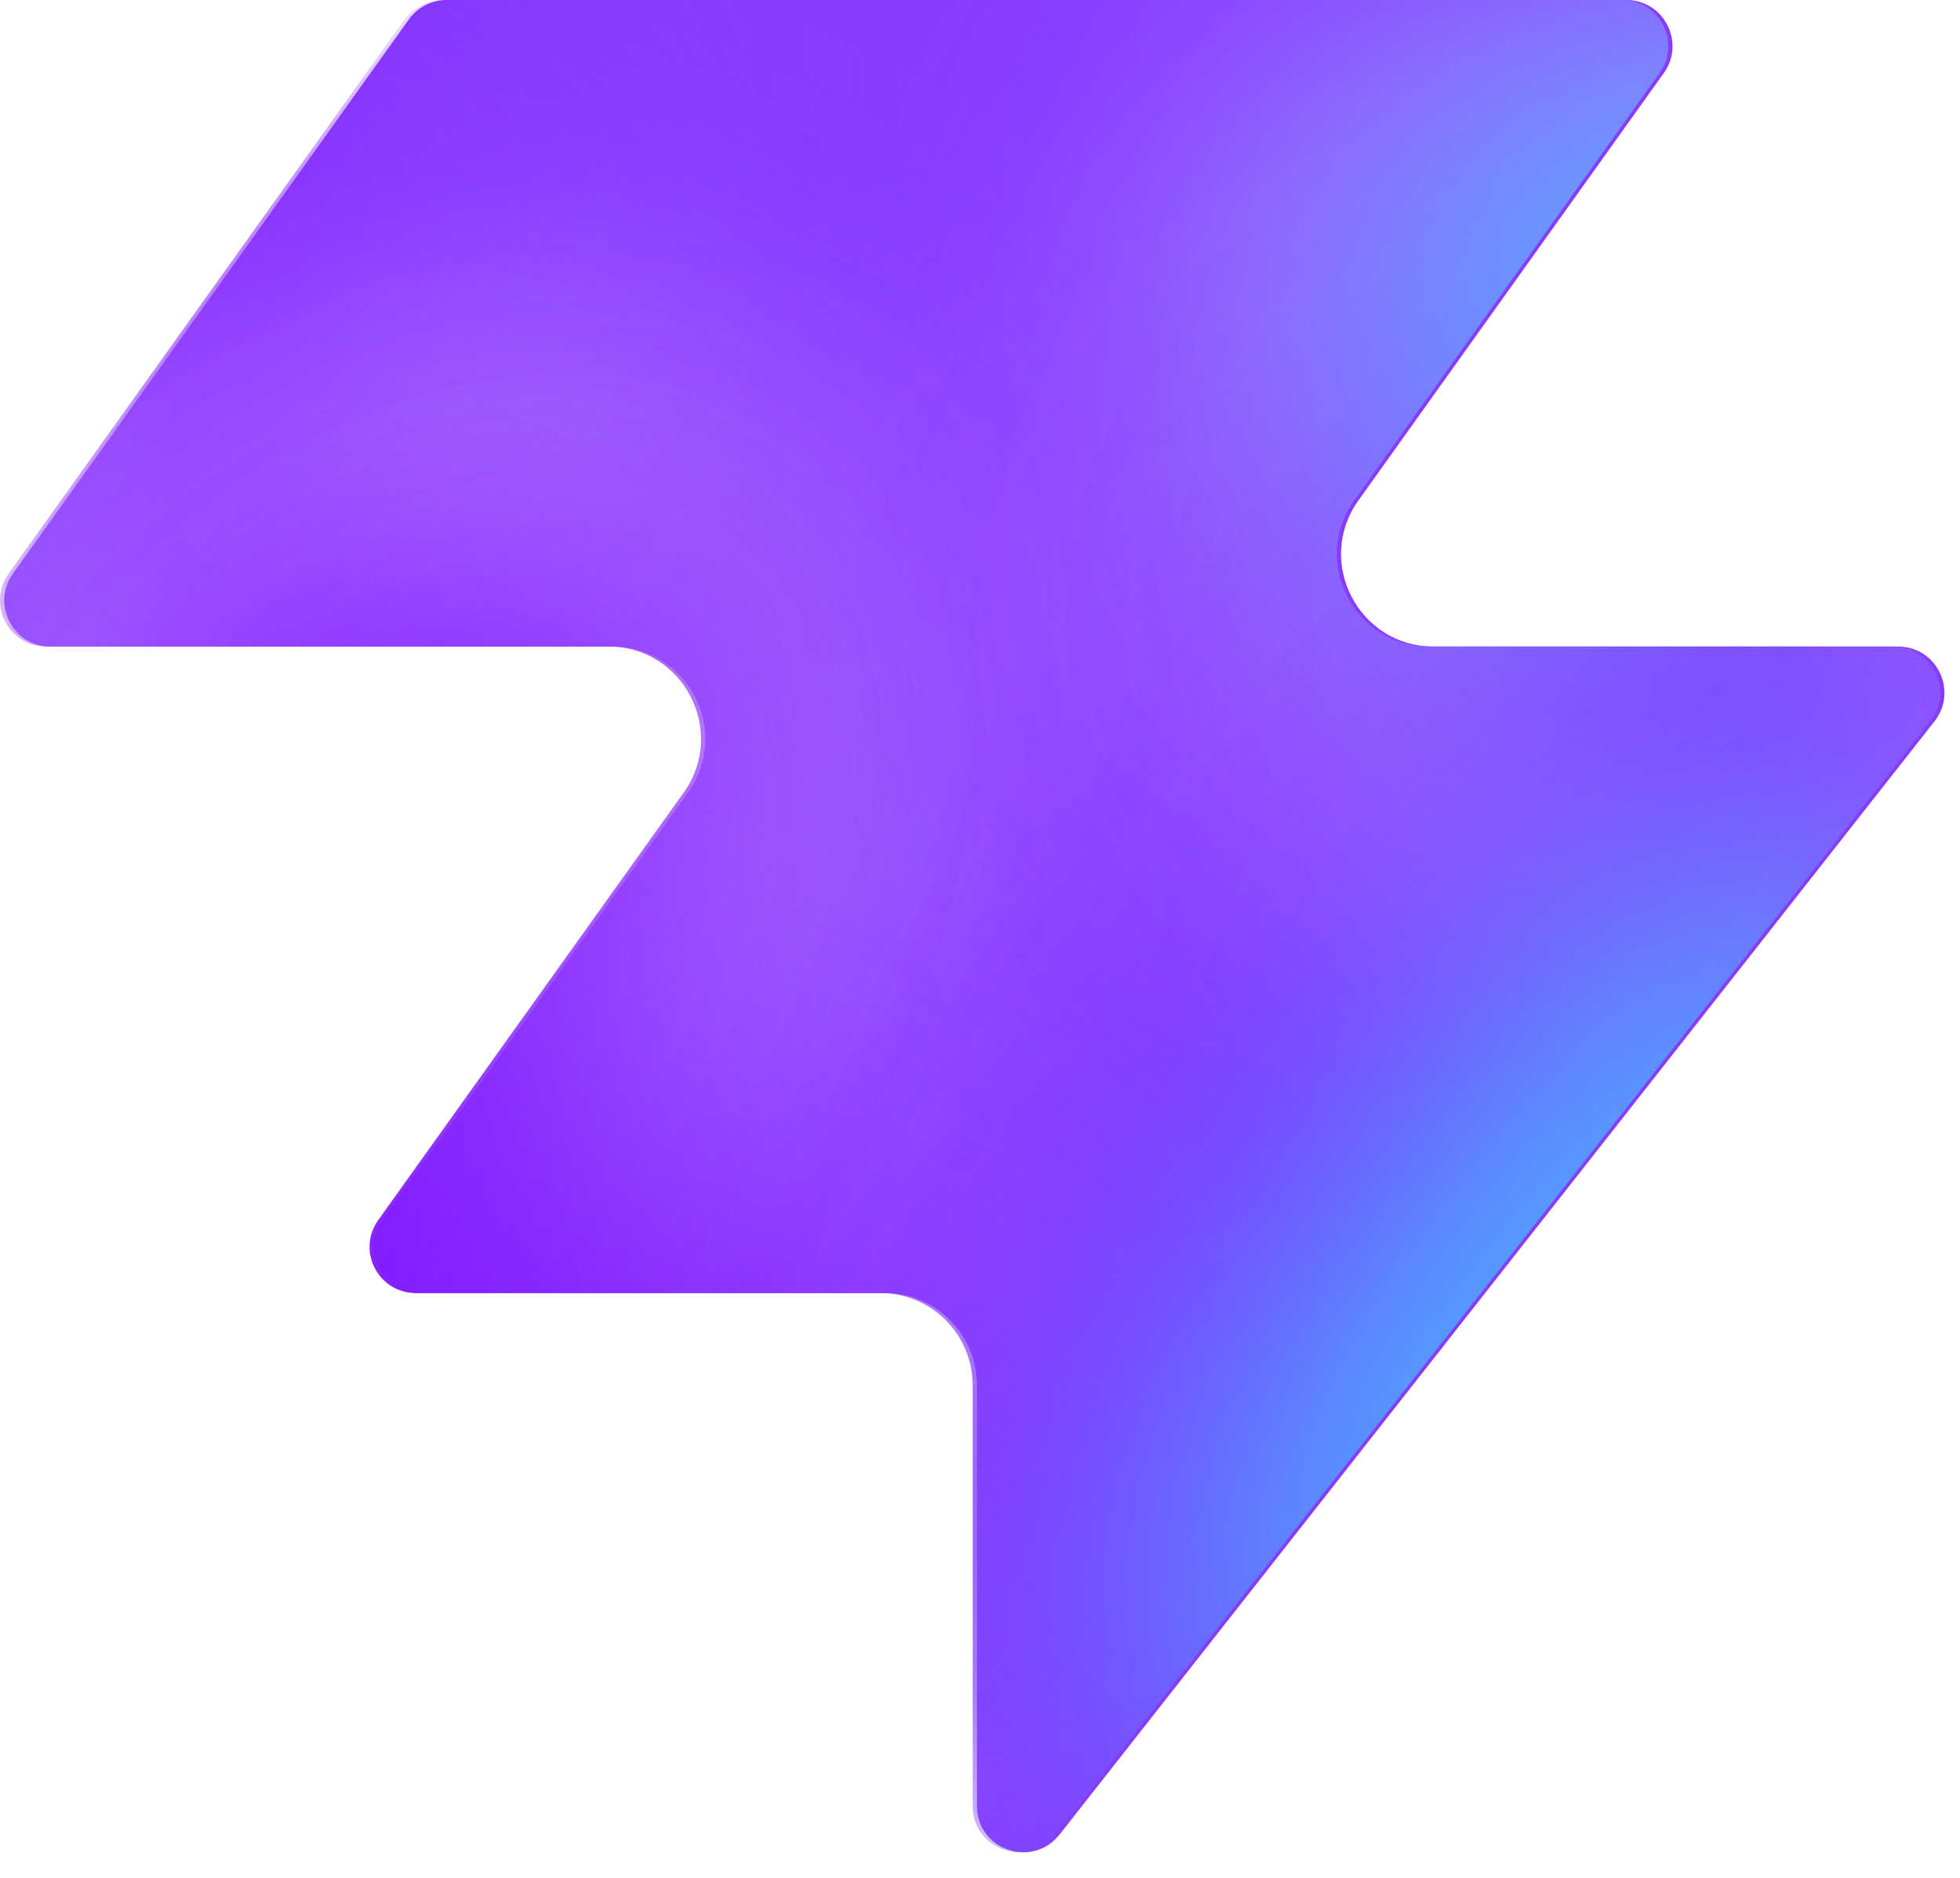
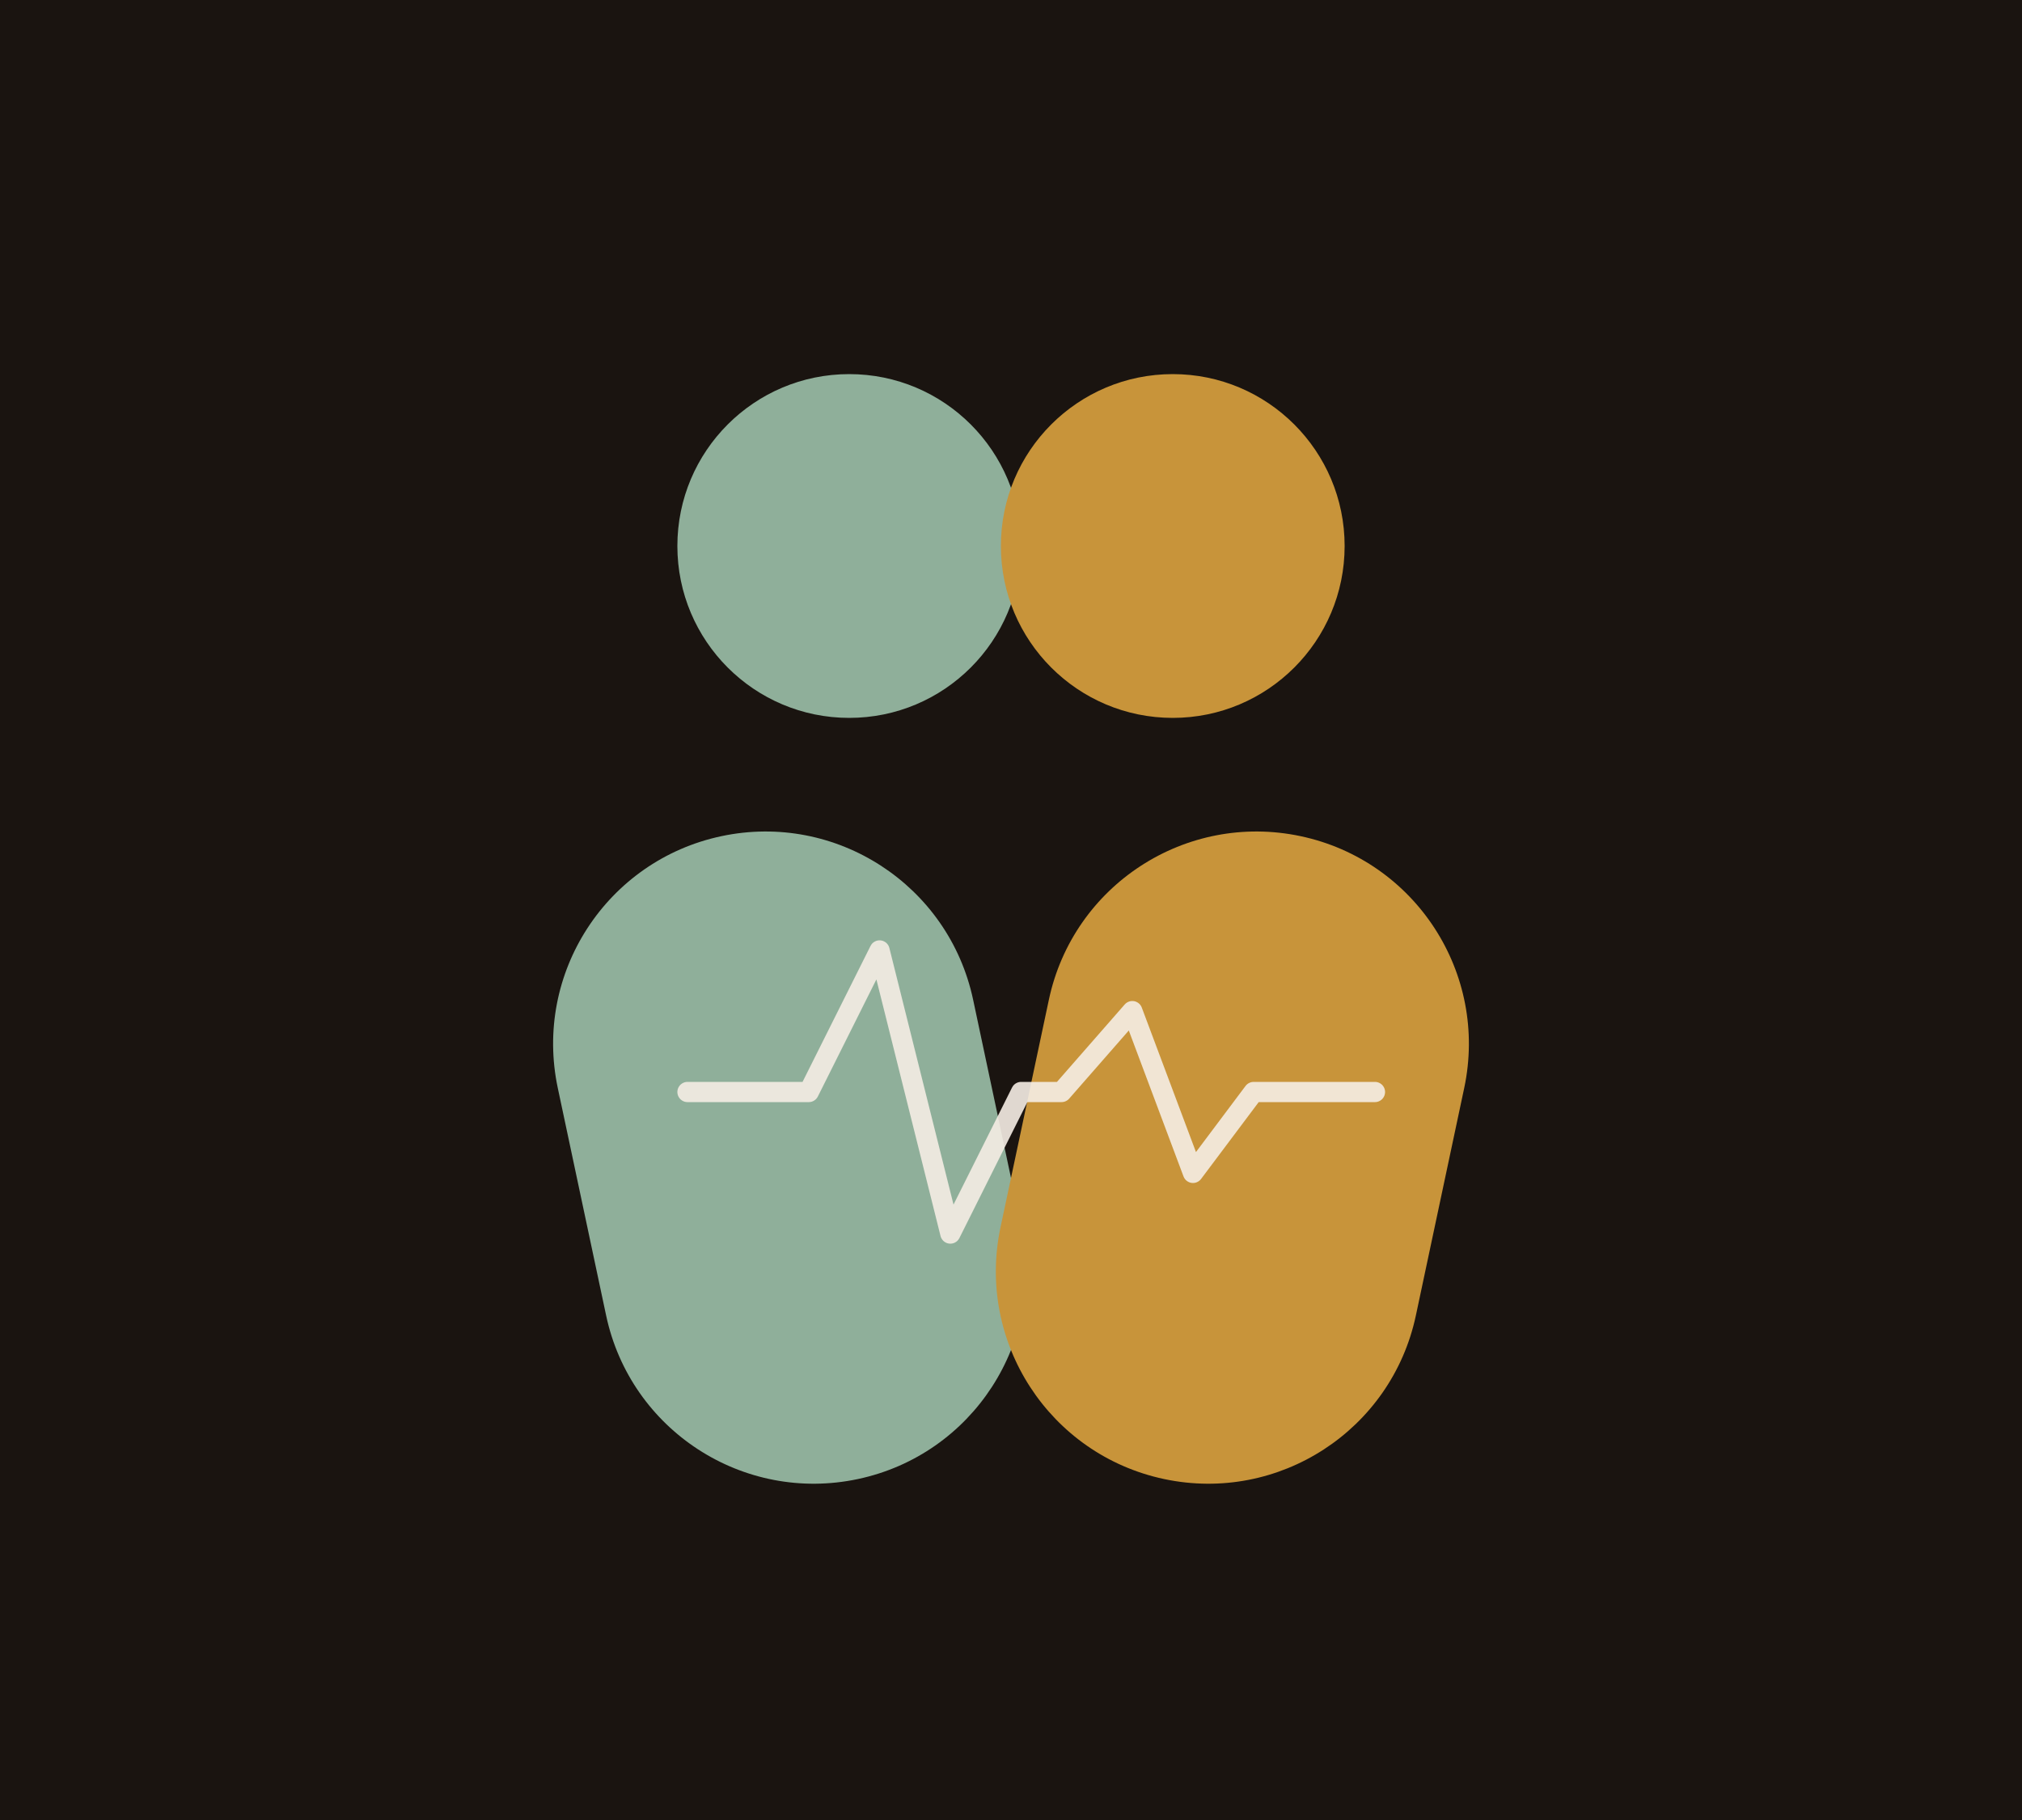
- <svg xmlns="http://www.w3.org/2000/svg" width="48" height="46" fill="none" viewBox="0 0 48 46">
-   <path fill="#863bff" d="M25.946 44.938c-.664.845-2.021.375-2.021-.698V33.937a2.26 2.26 0 0 0-2.262-2.262H10.287c-.92 0-1.456-1.04-.92-1.788l7.48-10.471c1.07-1.497 0-3.578-1.842-3.578H1.237c-.92 0-1.456-1.04-.92-1.788L10.013.474c.214-.297.556-.474.92-.474h28.894c.92 0 1.456 1.04.92 1.788l-7.48 10.471c-1.07 1.498 0 3.579 1.842 3.579h11.377c.943 0 1.473 1.088.89 1.83L25.947 44.94z" style="fill:#863bff;fill:color(display-p3 .525 .23 1);fill-opacity:1" />
-   <mask id="a" width="48" height="46" x="0" y="0" maskUnits="userSpaceOnUse" style="mask-type:alpha">
-     <path fill="#000" d="M25.842 44.938c-.664.844-2.021.375-2.021-.698V33.937a2.26 2.26 0 0 0-2.262-2.262H10.183c-.92 0-1.456-1.04-.92-1.788l7.48-10.471c1.07-1.498 0-3.579-1.842-3.579H1.133c-.92 0-1.456-1.04-.92-1.787L9.91.473c.214-.297.556-.474.92-.474h28.894c.92 0 1.456 1.04.92 1.788l-7.48 10.471c-1.07 1.498 0 3.578 1.842 3.578h11.377c.943 0 1.473 1.088.89 1.832L25.843 44.94z" style="fill:#000;fill-opacity:1" />
-   </mask>
-   <g mask="url(#a)">
-     <g filter="url(#b)">
-       <ellipse cx="5.508" cy="14.704" fill="#ede6ff" rx="5.508" ry="14.704" style="fill:#ede6ff;fill:color(display-p3 .927 .903 1);fill-opacity:1" transform="matrix(.00324 1 1 -.00324 -4.47 31.516)" />
-     </g>
-     <g filter="url(#c)">
-       <ellipse cx="10.399" cy="29.851" fill="#ede6ff" rx="10.399" ry="29.851" style="fill:#ede6ff;fill:color(display-p3 .927 .903 1);fill-opacity:1" transform="matrix(.00324 1 1 -.00324 -39.328 7.883)" />
-     </g>
-     <g filter="url(#d)">
-       <ellipse cx="5.508" cy="30.487" fill="#7e14ff" rx="5.508" ry="30.487" style="fill:#7e14ff;fill:color(display-p3 .492 .077 1);fill-opacity:1" transform="rotate(89.814 -25.913 -14.639)scale(1 -1)" />
-     </g>
-     <g filter="url(#e)">
-       <ellipse cx="5.508" cy="30.599" fill="#7e14ff" rx="5.508" ry="30.599" style="fill:#7e14ff;fill:color(display-p3 .492 .077 1);fill-opacity:1" transform="rotate(89.814 -32.644 -3.334)scale(1 -1)" />
-     </g>
-     <g filter="url(#f)">
-       <ellipse cx="5.508" cy="30.599" fill="#7e14ff" rx="5.508" ry="30.599" style="fill:#7e14ff;fill:color(display-p3 .492 .077 1);fill-opacity:1" transform="matrix(.00324 1 1 -.00324 -34.34 30.47)" />
-     </g>
-     <g filter="url(#g)">
-       <ellipse cx="14.072" cy="22.078" fill="#ede6ff" rx="14.072" ry="22.078" style="fill:#ede6ff;fill:color(display-p3 .927 .903 1);fill-opacity:1" transform="rotate(93.35 24.506 48.493)scale(-1 1)" />
-     </g>
-     <g filter="url(#h)">
-       <ellipse cx="3.47" cy="21.501" fill="#7e14ff" rx="3.47" ry="21.501" style="fill:#7e14ff;fill:color(display-p3 .492 .077 1);fill-opacity:1" transform="rotate(89.009 28.708 47.59)scale(-1 1)" />
-     </g>
-     <g filter="url(#i)">
-       <ellipse cx="3.47" cy="21.501" fill="#7e14ff" rx="3.47" ry="21.501" style="fill:#7e14ff;fill:color(display-p3 .492 .077 1);fill-opacity:1" transform="rotate(89.009 28.708 47.59)scale(-1 1)" />
-     </g>
-     <g filter="url(#j)">
-       <ellipse cx=".387" cy="8.972" fill="#7e14ff" rx="4.407" ry="29.108" style="fill:#7e14ff;fill:color(display-p3 .492 .077 1);fill-opacity:1" transform="rotate(39.51 .387 8.972)" />
-     </g>
-     <g filter="url(#k)">
-       <ellipse cx="47.523" cy="-6.092" fill="#7e14ff" rx="4.407" ry="29.108" style="fill:#7e14ff;fill:color(display-p3 .492 .077 1);fill-opacity:1" transform="rotate(37.892 47.523 -6.092)" />
-     </g>
-     <g filter="url(#l)">
-       <ellipse cx="41.412" cy="6.333" fill="#47bfff" rx="5.971" ry="9.665" style="fill:#47bfff;fill:color(display-p3 .28 .748 1);fill-opacity:1" transform="rotate(37.892 41.412 6.333)" />
-     </g>
-     <g filter="url(#m)">
-       <ellipse cx="-1.879" cy="38.332" fill="#7e14ff" rx="4.407" ry="29.108" style="fill:#7e14ff;fill:color(display-p3 .492 .077 1);fill-opacity:1" transform="rotate(37.892 -1.88 38.332)" />
-     </g>
-     <g filter="url(#n)">
-       <ellipse cx="-1.879" cy="38.332" fill="#7e14ff" rx="4.407" ry="29.108" style="fill:#7e14ff;fill:color(display-p3 .492 .077 1);fill-opacity:1" transform="rotate(37.892 -1.88 38.332)" />
-     </g>
-     <g filter="url(#o)">
-       <ellipse cx="35.651" cy="29.907" fill="#7e14ff" rx="4.407" ry="29.108" style="fill:#7e14ff;fill:color(display-p3 .492 .077 1);fill-opacity:1" transform="rotate(37.892 35.651 29.907)" />
-     </g>
-     <g filter="url(#p)">
-       <ellipse cx="38.418" cy="32.4" fill="#47bfff" rx="5.971" ry="15.297" style="fill:#47bfff;fill:color(display-p3 .28 .748 1);fill-opacity:1" transform="rotate(37.892 38.418 32.4)" />
-     </g>
-   </g>
-   <defs>
-     <filter id="b" width="60.045" height="41.654" x="-19.77" y="16.149" color-interpolation-filters="sRGB" filterUnits="userSpaceOnUse">
-       <feFlood flood-opacity="0" result="BackgroundImageFix" />
-       <feBlend in="SourceGraphic" in2="BackgroundImageFix" result="shape" />
-       <feGaussianBlur result="effect1_foregroundBlur_2002_17158" stdDeviation="7.659" />
-     </filter>
-     <filter id="c" width="90.34" height="51.437" x="-54.613" y="-7.533" color-interpolation-filters="sRGB" filterUnits="userSpaceOnUse">
-       <feFlood flood-opacity="0" result="BackgroundImageFix" />
-       <feBlend in="SourceGraphic" in2="BackgroundImageFix" result="shape" />
-       <feGaussianBlur result="effect1_foregroundBlur_2002_17158" stdDeviation="7.659" />
-     </filter>
-     <filter id="d" width="79.355" height="29.4" x="-49.64" y="2.03" color-interpolation-filters="sRGB" filterUnits="userSpaceOnUse">
-       <feFlood flood-opacity="0" result="BackgroundImageFix" />
-       <feBlend in="SourceGraphic" in2="BackgroundImageFix" result="shape" />
-       <feGaussianBlur result="effect1_foregroundBlur_2002_17158" stdDeviation="4.596" />
-     </filter>
-     <filter id="e" width="79.579" height="29.4" x="-45.045" y="20.029" color-interpolation-filters="sRGB" filterUnits="userSpaceOnUse">
-       <feFlood flood-opacity="0" result="BackgroundImageFix" />
-       <feBlend in="SourceGraphic" in2="BackgroundImageFix" result="shape" />
-       <feGaussianBlur result="effect1_foregroundBlur_2002_17158" stdDeviation="4.596" />
-     </filter>
-     <filter id="f" width="79.579" height="29.4" x="-43.513" y="21.178" color-interpolation-filters="sRGB" filterUnits="userSpaceOnUse">
-       <feFlood flood-opacity="0" result="BackgroundImageFix" />
-       <feBlend in="SourceGraphic" in2="BackgroundImageFix" result="shape" />
-       <feGaussianBlur result="effect1_foregroundBlur_2002_17158" stdDeviation="4.596" />
-     </filter>
-     <filter id="g" width="74.749" height="58.852" x="15.756" y="-17.901" color-interpolation-filters="sRGB" filterUnits="userSpaceOnUse">
-       <feFlood flood-opacity="0" result="BackgroundImageFix" />
-       <feBlend in="SourceGraphic" in2="BackgroundImageFix" result="shape" />
-       <feGaussianBlur result="effect1_foregroundBlur_2002_17158" stdDeviation="7.659" />
-     </filter>
-     <filter id="h" width="61.377" height="25.362" x="23.548" y="2.284" color-interpolation-filters="sRGB" filterUnits="userSpaceOnUse">
-       <feFlood flood-opacity="0" result="BackgroundImageFix" />
-       <feBlend in="SourceGraphic" in2="BackgroundImageFix" result="shape" />
-       <feGaussianBlur result="effect1_foregroundBlur_2002_17158" stdDeviation="4.596" />
-     </filter>
-     <filter id="i" width="61.377" height="25.362" x="23.548" y="2.284" color-interpolation-filters="sRGB" filterUnits="userSpaceOnUse">
-       <feFlood flood-opacity="0" result="BackgroundImageFix" />
-       <feBlend in="SourceGraphic" in2="BackgroundImageFix" result="shape" />
-       <feGaussianBlur result="effect1_foregroundBlur_2002_17158" stdDeviation="4.596" />
-     </filter>
-     <filter id="j" width="56.045" height="63.649" x="-27.636" y="-22.853" color-interpolation-filters="sRGB" filterUnits="userSpaceOnUse">
-       <feFlood flood-opacity="0" result="BackgroundImageFix" />
-       <feBlend in="SourceGraphic" in2="BackgroundImageFix" result="shape" />
-       <feGaussianBlur result="effect1_foregroundBlur_2002_17158" stdDeviation="4.596" />
-     </filter>
-     <filter id="k" width="54.814" height="64.646" x="20.116" y="-38.415" color-interpolation-filters="sRGB" filterUnits="userSpaceOnUse">
-       <feFlood flood-opacity="0" result="BackgroundImageFix" />
-       <feBlend in="SourceGraphic" in2="BackgroundImageFix" result="shape" />
-       <feGaussianBlur result="effect1_foregroundBlur_2002_17158" stdDeviation="4.596" />
-     </filter>
-     <filter id="l" width="33.541" height="35.313" x="24.641" y="-11.323" color-interpolation-filters="sRGB" filterUnits="userSpaceOnUse">
-       <feFlood flood-opacity="0" result="BackgroundImageFix" />
-       <feBlend in="SourceGraphic" in2="BackgroundImageFix" result="shape" />
-       <feGaussianBlur result="effect1_foregroundBlur_2002_17158" stdDeviation="4.596" />
-     </filter>
-     <filter id="m" width="54.814" height="64.646" x="-29.286" y="6.009" color-interpolation-filters="sRGB" filterUnits="userSpaceOnUse">
-       <feFlood flood-opacity="0" result="BackgroundImageFix" />
-       <feBlend in="SourceGraphic" in2="BackgroundImageFix" result="shape" />
-       <feGaussianBlur result="effect1_foregroundBlur_2002_17158" stdDeviation="4.596" />
-     </filter>
-     <filter id="n" width="54.814" height="64.646" x="-29.286" y="6.009" color-interpolation-filters="sRGB" filterUnits="userSpaceOnUse">
-       <feFlood flood-opacity="0" result="BackgroundImageFix" />
-       <feBlend in="SourceGraphic" in2="BackgroundImageFix" result="shape" />
-       <feGaussianBlur result="effect1_foregroundBlur_2002_17158" stdDeviation="4.596" />
-     </filter>
-     <filter id="o" width="54.814" height="64.646" x="8.244" y="-2.416" color-interpolation-filters="sRGB" filterUnits="userSpaceOnUse">
-       <feFlood flood-opacity="0" result="BackgroundImageFix" />
-       <feBlend in="SourceGraphic" in2="BackgroundImageFix" result="shape" />
-       <feGaussianBlur result="effect1_foregroundBlur_2002_17158" stdDeviation="4.596" />
-     </filter>
-     <filter id="p" width="39.409" height="43.623" x="18.713" y="10.588" color-interpolation-filters="sRGB" filterUnits="userSpaceOnUse">
-       <feFlood flood-opacity="0" result="BackgroundImageFix" />
-       <feBlend in="SourceGraphic" in2="BackgroundImageFix" result="shape" />
-       <feGaussianBlur result="effect1_foregroundBlur_2002_17158" stdDeviation="4.596" />
-     </filter>
-   </defs>
+ <svg xmlns="http://www.w3.org/2000/svg" viewBox="0 0 200 180">
+   <rect width="200" height="180" fill="#1A1410" />
+   <circle cx="84" cy="54" r="17" fill="#8FAF9A" />
+   <rect x="57" y="82" width="42" height="65" rx="21" fill="#8FAF9A" transform="rotate(-12 78 114)" />
+   <circle cx="116" cy="54" r="17" fill="#C8943A" />
+   <rect x="101" y="82" width="42" height="65" rx="21" fill="#C8943A" transform="rotate(12 122 114)" />
+   <polyline points="68,108 80,108 87,94 94,122 101,108 105,108 112,100 118,116 124,108 136,108" fill="none" stroke="#F5EDE4" stroke-width="2" stroke-linecap="round" stroke-linejoin="round" opacity="0.9" />
</svg>
